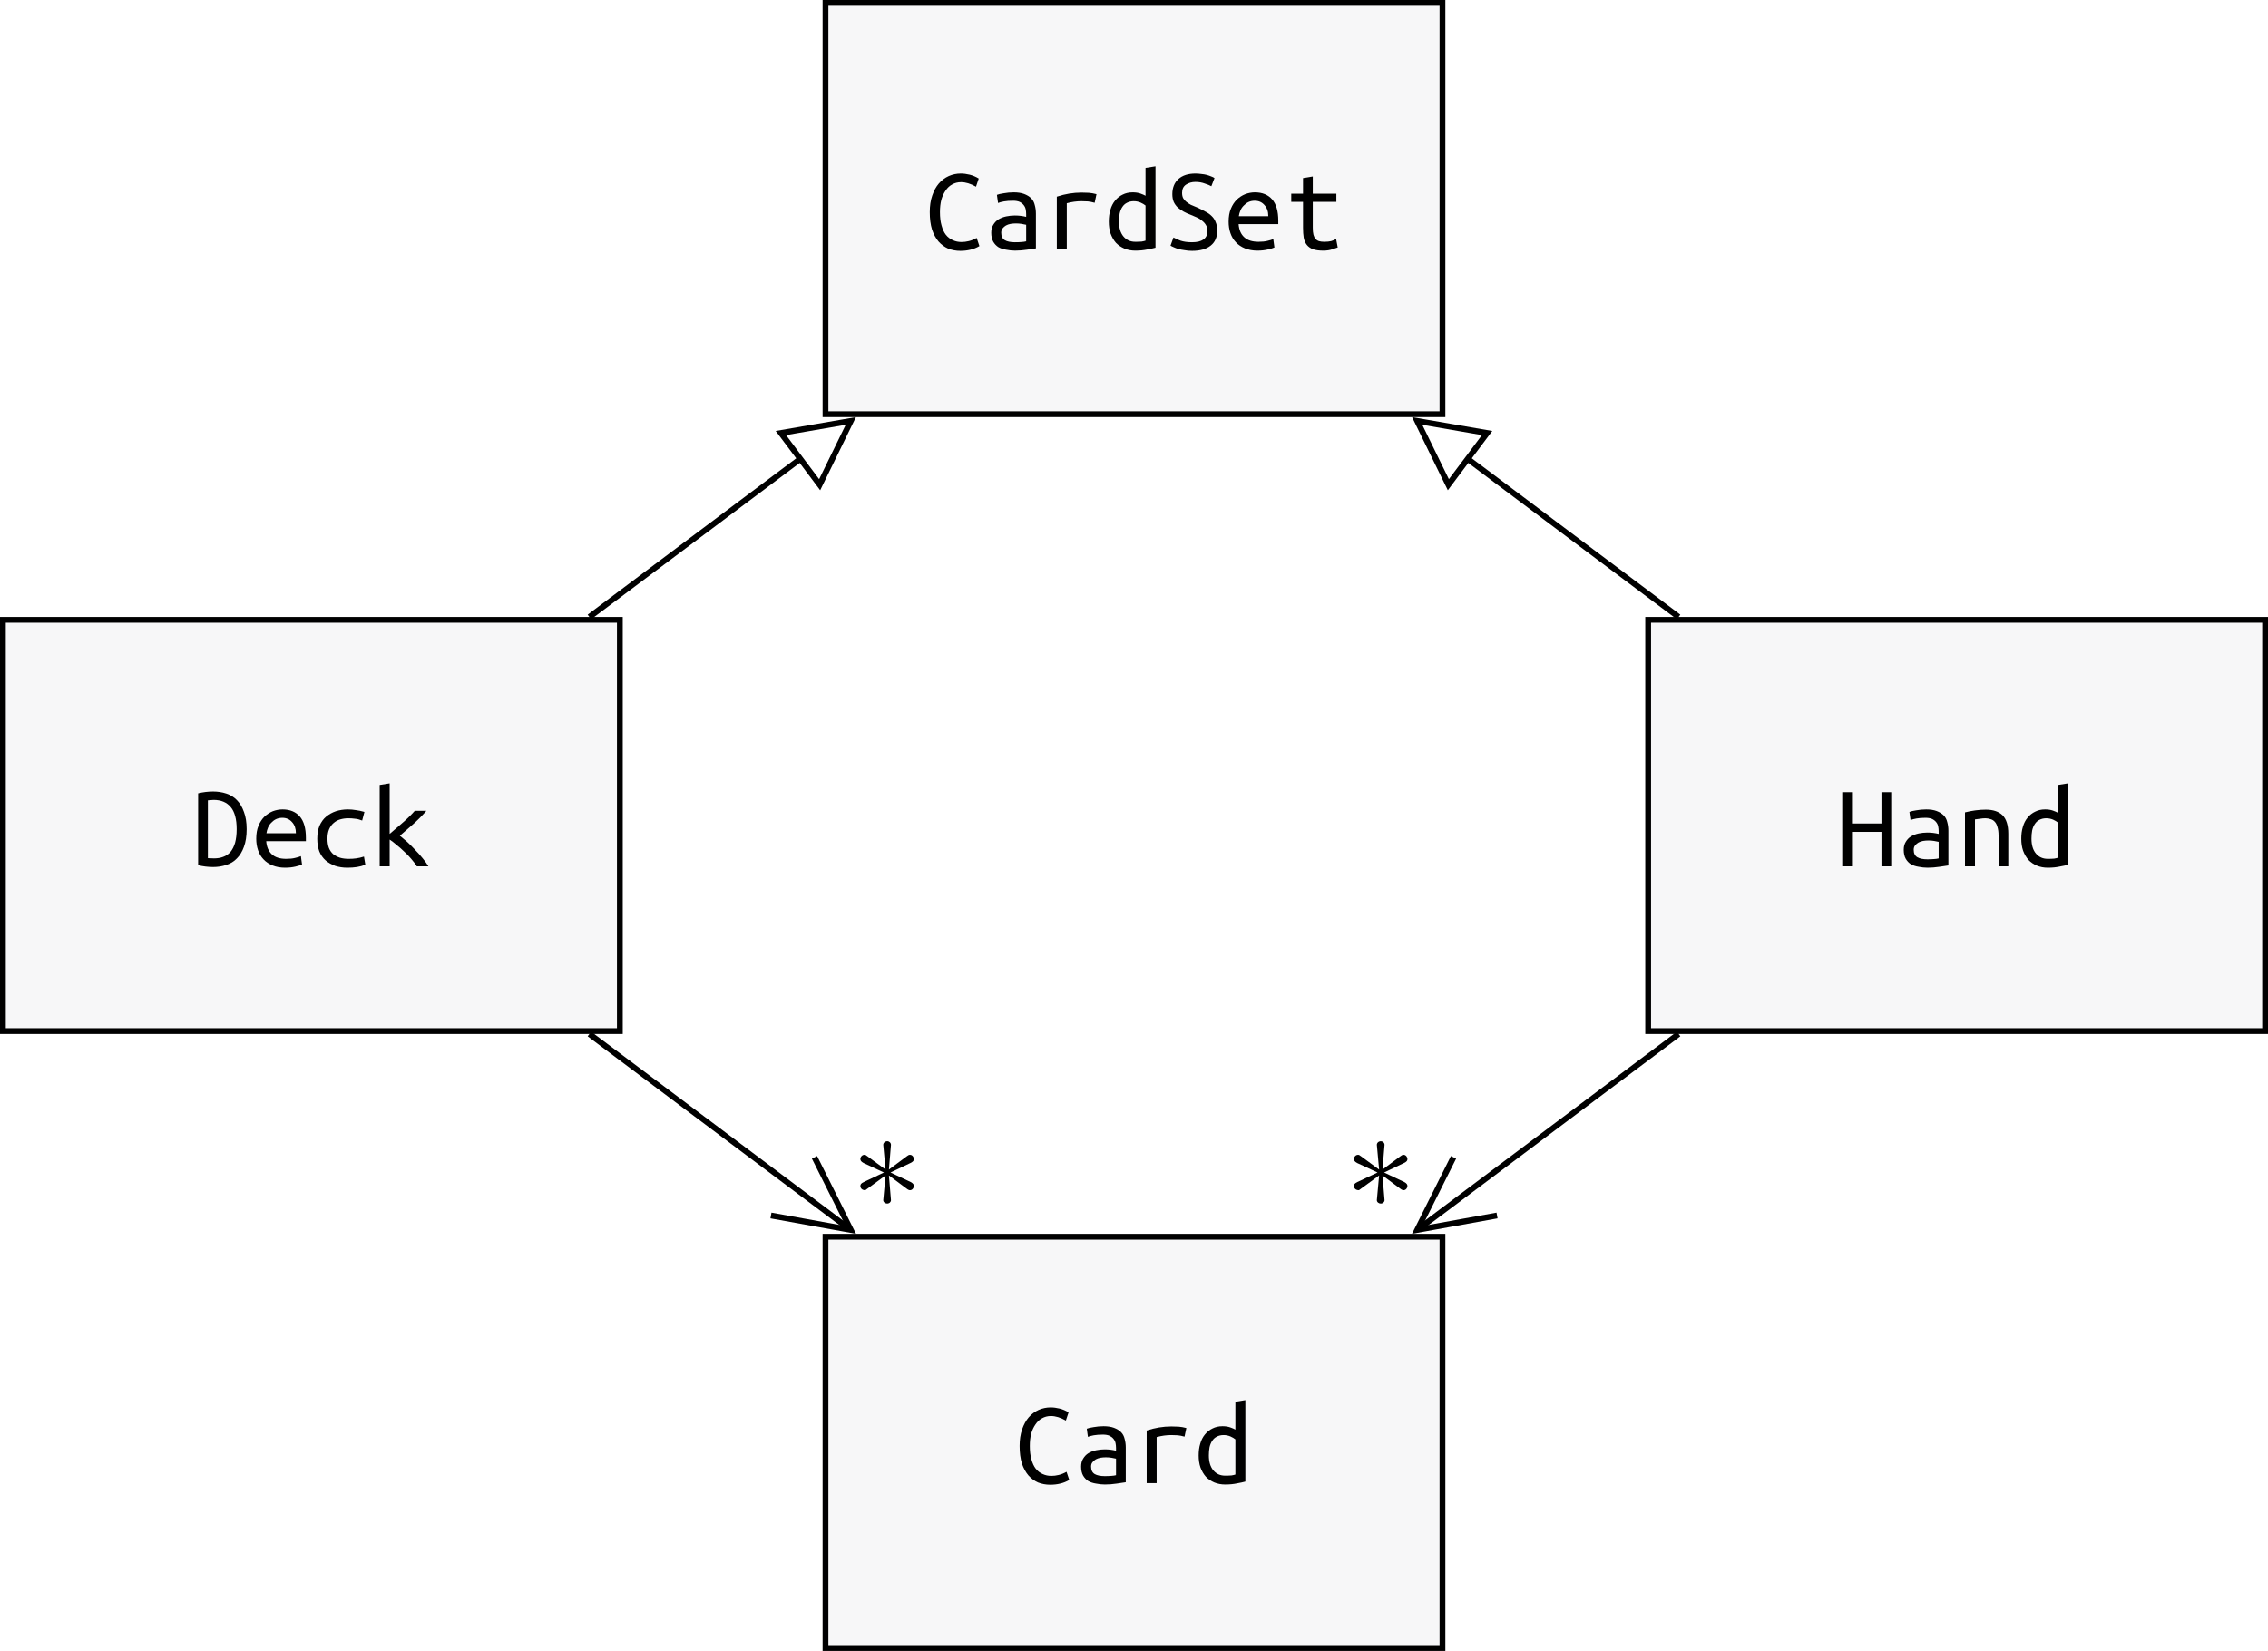
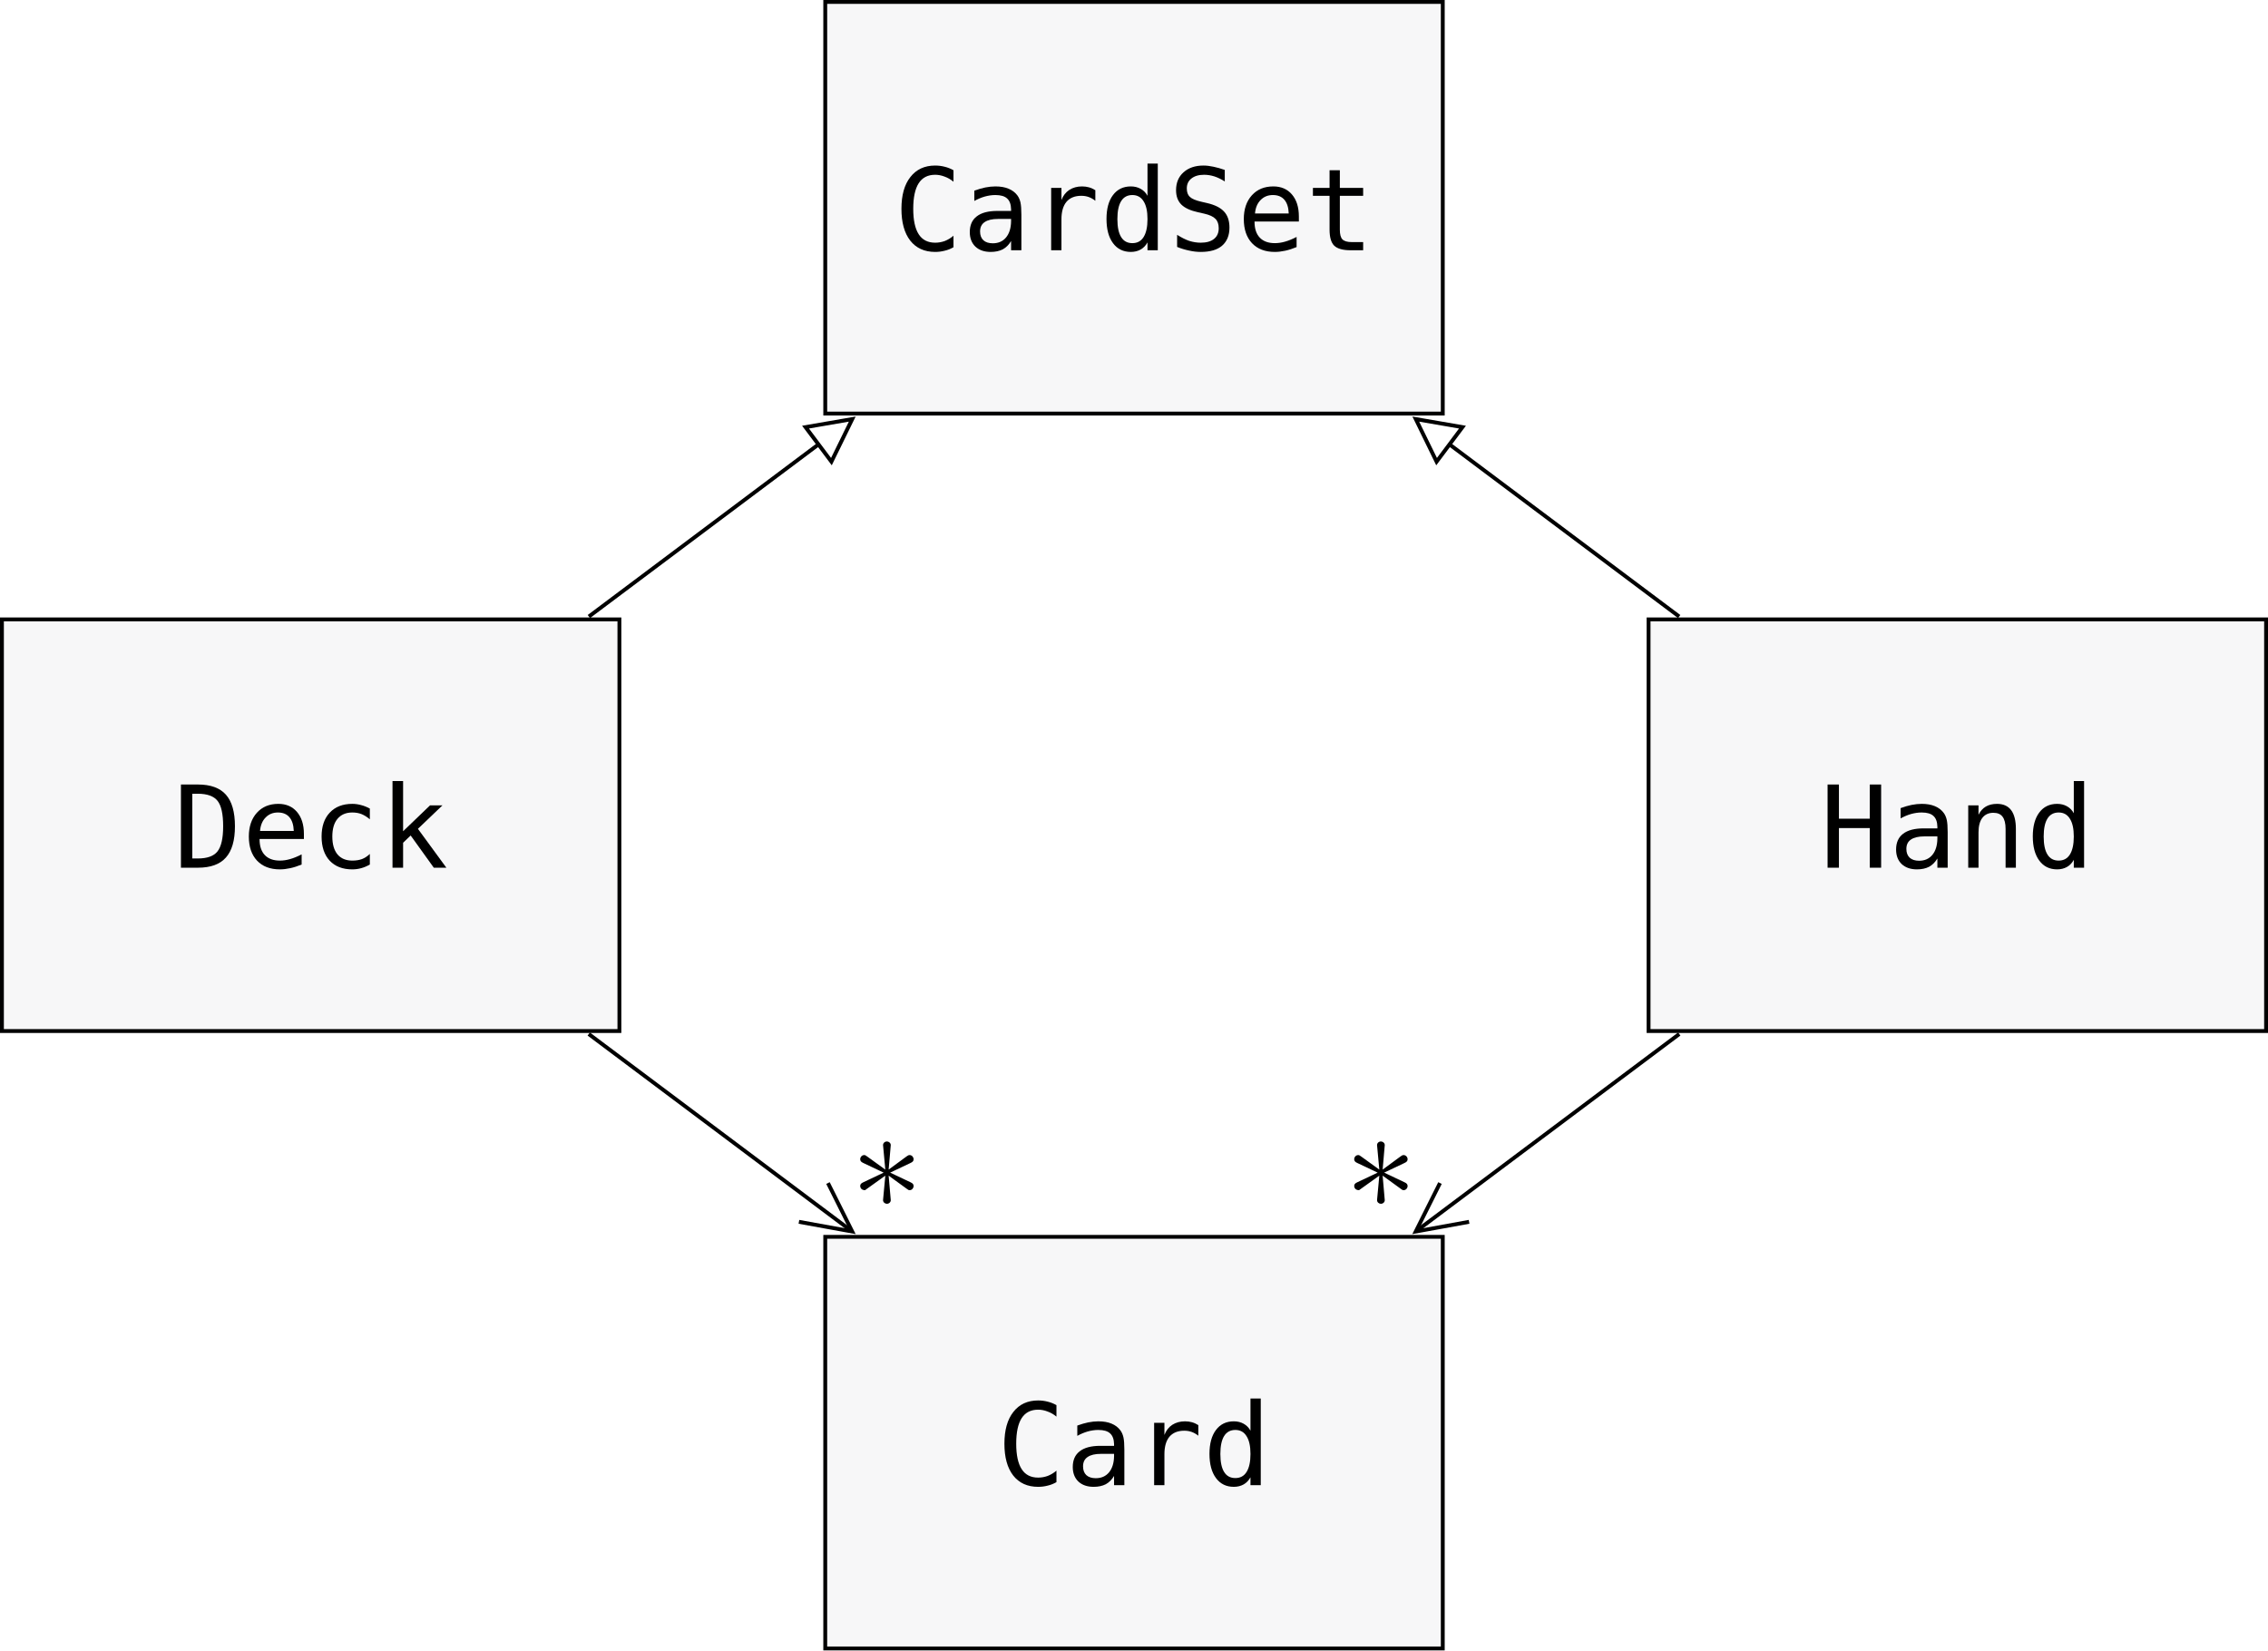
- <svg xmlns="http://www.w3.org/2000/svg" xmlns:xlink="http://www.w3.org/1999/xlink" width="156.304pt" height="113.784pt" viewBox="0 0 156.304 113.784" version="1.1">
+ <svg xmlns="http://www.w3.org/2000/svg" xmlns:xlink="http://www.w3.org/1999/xlink" width="234.257pt" height="170.477pt" viewBox="0 0 234.257 170.477" version="1.1">
  <defs>
    <g>
      <symbol overflow="visible" id="glyph0-0">
-         <path style="stroke:none;" d="M 0.406 0 L 0.406 -6.188 L 3.719 -6.188 L 3.719 0 Z M 3.297 -0.406 L 3.297 -5.781 L 0.828 -5.781 L 0.828 -0.406 Z M 3.297 -0.406 " />
+         <path style="stroke:none;" d="M 0.594 2.078 L 0.594 -8.312 L 6.484 -8.312 L 6.484 2.078 Z M 1.266 1.422 L 5.828 1.422 L 5.828 -7.641 L 1.266 -7.641 Z M 1.266 1.422 " />
      </symbol>
      <symbol overflow="visible" id="glyph0-1">
-         <path style="stroke:none;" d="M 3.797 -0.219 C 3.598 -0.102 3.391 -0.02 3.172 0.031 C 2.961 0.082 2.734 0.109 2.484 0.109 C 2.18 0.109 1.898 0.055 1.641 -0.047 C 1.391 -0.16 1.172 -0.32 0.984 -0.531 C 0.797 -0.75 0.645 -1.023 0.531 -1.359 C 0.426 -1.703 0.375 -2.102 0.375 -2.562 C 0.375 -2.988 0.43 -3.367 0.547 -3.703 C 0.66 -4.035 0.812 -4.312 1 -4.531 C 1.195 -4.758 1.426 -4.93 1.688 -5.047 C 1.945 -5.16 2.223 -5.219 2.516 -5.219 C 2.711 -5.219 2.914 -5.191 3.125 -5.141 C 3.344 -5.086 3.551 -5 3.75 -4.875 L 3.562 -4.312 C 3.195 -4.52 2.852 -4.625 2.531 -4.625 C 2.301 -4.625 2.098 -4.57 1.922 -4.469 C 1.742 -4.375 1.594 -4.234 1.469 -4.047 C 1.344 -3.867 1.242 -3.656 1.172 -3.406 C 1.109 -3.156 1.078 -2.875 1.078 -2.562 C 1.078 -2.207 1.113 -1.898 1.188 -1.641 C 1.258 -1.379 1.359 -1.164 1.484 -1 C 1.617 -0.832 1.781 -0.707 1.969 -0.625 C 2.156 -0.539 2.352 -0.5 2.562 -0.5 C 2.727 -0.5 2.895 -0.52 3.062 -0.562 C 3.238 -0.602 3.422 -0.676 3.609 -0.781 Z M 3.797 -0.219 " />
+         <path style="stroke:none;" d="M 6.172 -0.312 C 5.879 -0.145 5.578 -0.023 5.266 0.047 C 4.953 0.129 4.625 0.172 4.281 0.172 C 3.176 0.172 2.316 -0.219 1.703 -1 C 1.098 -1.781 0.797 -2.875 0.797 -4.281 C 0.797 -5.688 1.102 -6.781 1.719 -7.562 C 2.332 -8.352 3.188 -8.75 4.281 -8.75 C 4.625 -8.75 4.953 -8.707 5.266 -8.625 C 5.578 -8.551 5.879 -8.43 6.172 -8.266 L 6.172 -7.078 C 5.891 -7.316 5.582 -7.492 5.25 -7.609 C 4.926 -7.734 4.602 -7.797 4.281 -7.797 C 3.52 -7.797 2.953 -7.504 2.578 -6.922 C 2.203 -6.336 2.016 -5.457 2.016 -4.281 C 2.016 -3.113 2.203 -2.238 2.578 -1.656 C 2.953 -1.07 3.52 -0.781 4.281 -0.781 C 4.613 -0.781 4.941 -0.836 5.266 -0.953 C 5.586 -1.078 5.891 -1.258 6.172 -1.5 Z M 6.172 -0.312 " />
      </symbol>
      <symbol overflow="visible" id="glyph0-2">
-         <path style="stroke:none;" d="M 2.109 -0.484 C 2.273 -0.484 2.426 -0.488 2.562 -0.5 C 2.695 -0.508 2.805 -0.523 2.891 -0.547 L 2.891 -1.688 C 2.805 -1.707 2.703 -1.727 2.578 -1.75 C 2.453 -1.77 2.32 -1.781 2.188 -1.781 C 2.062 -1.781 1.938 -1.77 1.812 -1.75 C 1.695 -1.727 1.594 -1.691 1.5 -1.641 C 1.406 -1.586 1.328 -1.52 1.266 -1.438 C 1.203 -1.363 1.172 -1.266 1.172 -1.141 C 1.172 -0.898 1.254 -0.727 1.422 -0.625 C 1.586 -0.531 1.816 -0.484 2.109 -0.484 Z M 2.031 -3.922 C 2.32 -3.922 2.562 -3.883 2.75 -3.812 C 2.945 -3.738 3.109 -3.641 3.234 -3.516 C 3.359 -3.391 3.441 -3.234 3.484 -3.047 C 3.535 -2.867 3.562 -2.672 3.562 -2.453 L 3.562 -0.062 C 3.406 -0.039 3.195 -0.008 2.938 0.031 C 2.676 0.07 2.406 0.094 2.125 0.094 C 1.914 0.094 1.711 0.07 1.516 0.031 C 1.316 0 1.141 -0.055 0.984 -0.141 C 0.836 -0.234 0.719 -0.359 0.625 -0.516 C 0.531 -0.68 0.484 -0.891 0.484 -1.141 C 0.484 -1.359 0.531 -1.539 0.625 -1.688 C 0.719 -1.844 0.836 -1.969 0.984 -2.062 C 1.141 -2.156 1.316 -2.223 1.516 -2.266 C 1.711 -2.305 1.91 -2.328 2.109 -2.328 C 2.379 -2.328 2.641 -2.297 2.891 -2.234 L 2.891 -2.422 C 2.891 -2.535 2.879 -2.645 2.859 -2.75 C 2.836 -2.863 2.789 -2.961 2.719 -3.047 C 2.645 -3.141 2.551 -3.211 2.438 -3.266 C 2.32 -3.316 2.172 -3.344 1.984 -3.344 C 1.742 -3.344 1.535 -3.328 1.359 -3.297 C 1.18 -3.266 1.047 -3.227 0.953 -3.188 L 0.875 -3.75 C 0.969 -3.789 1.125 -3.828 1.344 -3.859 C 1.562 -3.898 1.789 -3.922 2.031 -3.922 Z M 2.031 -3.922 " />
+         <path style="stroke:none;" d="M 4.031 -3.234 L 3.688 -3.234 C 3.07 -3.234 2.609 -3.125 2.297 -2.906 C 1.984 -2.695 1.828 -2.375 1.828 -1.938 C 1.828 -1.551 1.941 -1.25 2.172 -1.031 C 2.41 -0.82 2.734 -0.719 3.141 -0.719 C 3.723 -0.719 4.18 -0.922 4.516 -1.328 C 4.848 -1.734 5.02 -2.289 5.031 -3 L 5.031 -3.234 Z M 6.094 -3.672 L 6.094 0 L 5.031 0 L 5.031 -0.953 C 4.801 -0.566 4.516 -0.281 4.172 -0.094 C 3.828 0.082 3.41 0.172 2.922 0.172 C 2.266 0.172 1.738 -0.008 1.344 -0.375 C 0.957 -0.75 0.766 -1.25 0.766 -1.875 C 0.766 -2.594 1.004 -3.133 1.484 -3.5 C 1.961 -3.875 2.672 -4.062 3.609 -4.062 L 5.031 -4.062 L 5.031 -4.234 C 5.02 -4.742 4.883 -5.113 4.625 -5.344 C 4.375 -5.582 3.969 -5.703 3.406 -5.703 C 3.039 -5.703 2.676 -5.648 2.312 -5.547 C 1.945 -5.441 1.586 -5.289 1.234 -5.094 L 1.234 -6.156 C 1.629 -6.301 2.004 -6.41 2.359 -6.484 C 2.723 -6.555 3.07 -6.594 3.406 -6.594 C 3.938 -6.594 4.391 -6.516 4.766 -6.359 C 5.148 -6.203 5.457 -5.969 5.688 -5.656 C 5.832 -5.457 5.938 -5.219 6 -4.938 C 6.062 -4.656 6.094 -4.234 6.094 -3.672 Z M 6.094 -3.672 " />
      </symbol>
      <symbol overflow="visible" id="glyph0-3">
-         <path style="stroke:none;" d="M 0.875 0 L 0.875 -3.625 C 1.438 -3.812 2.004 -3.906 2.578 -3.906 C 2.754 -3.906 2.922 -3.898 3.078 -3.891 C 3.242 -3.879 3.422 -3.848 3.609 -3.797 L 3.484 -3.203 C 3.305 -3.254 3.148 -3.285 3.016 -3.297 C 2.891 -3.305 2.742 -3.312 2.578 -3.312 C 2.242 -3.312 1.906 -3.266 1.562 -3.172 L 1.562 0 Z M 0.875 0 " />
+         <path style="stroke:none;" d="M 6.641 -5.109 C 6.422 -5.285 6.191 -5.414 5.953 -5.5 C 5.723 -5.582 5.469 -5.625 5.188 -5.625 C 4.52 -5.625 4.008 -5.414 3.656 -5 C 3.312 -4.582 3.141 -3.984 3.141 -3.203 L 3.141 0 L 2.078 0 L 2.078 -6.438 L 3.141 -6.438 L 3.141 -5.188 C 3.316 -5.645 3.586 -5.992 3.953 -6.234 C 4.328 -6.473 4.766 -6.594 5.266 -6.594 C 5.523 -6.594 5.766 -6.562 5.984 -6.5 C 6.211 -6.438 6.43 -6.336 6.641 -6.203 Z M 6.641 -5.109 " />
      </symbol>
      <symbol overflow="visible" id="glyph0-4">
-         <path style="stroke:none;" d="M 2.859 -3.016 C 2.773 -3.086 2.66 -3.156 2.516 -3.219 C 2.367 -3.281 2.211 -3.312 2.047 -3.312 C 1.867 -3.312 1.711 -3.273 1.578 -3.203 C 1.453 -3.141 1.348 -3.047 1.266 -2.922 C 1.18 -2.797 1.117 -2.645 1.078 -2.469 C 1.047 -2.301 1.031 -2.113 1.031 -1.906 C 1.031 -1.469 1.133 -1.125 1.344 -0.875 C 1.551 -0.633 1.82 -0.516 2.156 -0.516 C 2.332 -0.516 2.477 -0.52 2.594 -0.531 C 2.707 -0.551 2.797 -0.57 2.859 -0.594 Z M 2.859 -5.609 L 3.547 -5.719 L 3.547 -0.109 C 3.391 -0.066 3.195 -0.023 2.969 0.016 C 2.738 0.066 2.469 0.094 2.156 0.094 C 1.883 0.094 1.633 0.047 1.406 -0.047 C 1.188 -0.141 0.992 -0.27 0.828 -0.438 C 0.672 -0.613 0.547 -0.828 0.453 -1.078 C 0.367 -1.328 0.328 -1.602 0.328 -1.906 C 0.328 -2.207 0.363 -2.477 0.438 -2.719 C 0.508 -2.969 0.617 -3.18 0.766 -3.359 C 0.91 -3.535 1.082 -3.672 1.281 -3.766 C 1.477 -3.867 1.707 -3.922 1.969 -3.922 C 2.176 -3.922 2.352 -3.895 2.5 -3.844 C 2.656 -3.789 2.773 -3.738 2.859 -3.688 Z M 2.859 -5.609 " />
+         <path style="stroke:none;" d="M 4.938 -5.625 L 4.938 -8.953 L 6 -8.953 L 6 0 L 4.938 0 L 4.938 -0.812 C 4.758 -0.488 4.523 -0.242 4.234 -0.078 C 3.941 0.086 3.602 0.172 3.219 0.172 C 2.438 0.172 1.82 -0.129 1.375 -0.734 C 0.926 -1.336 0.703 -2.172 0.703 -3.234 C 0.703 -4.285 0.926 -5.109 1.375 -5.703 C 1.82 -6.297 2.438 -6.594 3.219 -6.594 C 3.602 -6.594 3.941 -6.508 4.234 -6.344 C 4.535 -6.176 4.77 -5.938 4.938 -5.625 Z M 1.828 -3.219 C 1.828 -2.395 1.957 -1.773 2.219 -1.359 C 2.477 -0.941 2.863 -0.734 3.375 -0.734 C 3.883 -0.734 4.27 -0.941 4.531 -1.359 C 4.801 -1.785 4.938 -2.406 4.938 -3.219 C 4.938 -4.031 4.801 -4.645 4.531 -5.062 C 4.27 -5.488 3.883 -5.703 3.375 -5.703 C 2.863 -5.703 2.477 -5.492 2.219 -5.078 C 1.957 -4.66 1.828 -4.039 1.828 -3.219 Z M 1.828 -3.219 " />
      </symbol>
      <symbol overflow="visible" id="glyph0-5">
-         <path style="stroke:none;" d="M 1.938 -0.484 C 2.281 -0.484 2.539 -0.547 2.719 -0.672 C 2.906 -0.805 3 -1.004 3 -1.266 C 3 -1.43 2.961 -1.566 2.891 -1.672 C 2.828 -1.785 2.738 -1.883 2.625 -1.969 C 2.52 -2.062 2.395 -2.141 2.25 -2.203 C 2.113 -2.266 1.977 -2.32 1.844 -2.375 C 1.676 -2.438 1.516 -2.508 1.359 -2.594 C 1.211 -2.676 1.078 -2.77 0.953 -2.875 C 0.836 -2.988 0.742 -3.117 0.672 -3.266 C 0.609 -3.422 0.578 -3.598 0.578 -3.797 C 0.578 -4.242 0.719 -4.594 1 -4.844 C 1.281 -5.094 1.672 -5.219 2.172 -5.219 C 2.305 -5.219 2.441 -5.207 2.578 -5.188 C 2.711 -5.176 2.836 -5.156 2.953 -5.125 C 3.066 -5.094 3.172 -5.055 3.266 -5.016 C 3.359 -4.984 3.43 -4.945 3.484 -4.906 L 3.266 -4.344 C 3.16 -4.406 3.008 -4.469 2.812 -4.531 C 2.625 -4.602 2.41 -4.641 2.172 -4.641 C 1.922 -4.641 1.703 -4.578 1.516 -4.453 C 1.336 -4.328 1.25 -4.141 1.25 -3.891 C 1.25 -3.742 1.273 -3.617 1.328 -3.516 C 1.379 -3.422 1.453 -3.336 1.547 -3.266 C 1.641 -3.191 1.742 -3.125 1.859 -3.062 C 1.984 -3.008 2.117 -2.953 2.266 -2.891 C 2.473 -2.797 2.66 -2.703 2.828 -2.609 C 3.004 -2.523 3.156 -2.422 3.281 -2.297 C 3.406 -2.18 3.5 -2.039 3.562 -1.875 C 3.633 -1.719 3.672 -1.52 3.672 -1.281 C 3.672 -0.832 3.52 -0.488 3.219 -0.25 C 2.914 -0.008 2.488 0.109 1.938 0.109 C 1.75 0.109 1.578 0.094 1.422 0.062 C 1.266 0.039 1.125 0.016 1 -0.016 C 0.875 -0.055 0.766 -0.098 0.672 -0.141 C 0.578 -0.18 0.504 -0.219 0.453 -0.25 L 0.656 -0.812 C 0.77 -0.75 0.93 -0.676 1.141 -0.594 C 1.359 -0.52 1.625 -0.484 1.938 -0.484 Z M 1.938 -0.484 " />
+         <path style="stroke:none;" d="M 5.828 -8.297 L 5.828 -7.109 C 5.473 -7.336 5.117 -7.508 4.766 -7.625 C 4.41 -7.738 4.051 -7.797 3.688 -7.797 C 3.133 -7.797 2.695 -7.664 2.375 -7.406 C 2.062 -7.156 1.906 -6.816 1.906 -6.391 C 1.906 -6.004 2.008 -5.711 2.219 -5.516 C 2.426 -5.316 2.816 -5.148 3.391 -5.016 L 4 -4.875 C 4.812 -4.688 5.398 -4.391 5.766 -3.984 C 6.129 -3.586 6.312 -3.039 6.312 -2.344 C 6.312 -1.531 6.055 -0.906 5.547 -0.469 C 5.047 -0.039 4.312 0.172 3.344 0.172 C 2.945 0.172 2.547 0.125 2.141 0.031 C 1.734 -0.051 1.32 -0.176 0.906 -0.344 L 0.906 -1.594 C 1.352 -1.312 1.77 -1.102 2.156 -0.969 C 2.551 -0.844 2.945 -0.781 3.344 -0.781 C 3.938 -0.781 4.395 -0.91 4.719 -1.172 C 5.039 -1.43 5.203 -1.797 5.203 -2.266 C 5.203 -2.703 5.086 -3.031 4.859 -3.25 C 4.641 -3.477 4.254 -3.656 3.703 -3.781 L 3.078 -3.922 C 2.273 -4.098 1.691 -4.367 1.328 -4.734 C 0.973 -5.098 0.797 -5.586 0.797 -6.203 C 0.797 -6.973 1.051 -7.586 1.562 -8.047 C 2.082 -8.516 2.77 -8.75 3.625 -8.75 C 3.957 -8.75 4.305 -8.707 4.672 -8.625 C 5.035 -8.551 5.422 -8.441 5.828 -8.297 Z M 5.828 -8.297 " />
      </symbol>
      <symbol overflow="visible" id="glyph0-6">
-         <path style="stroke:none;" d="M 2.141 -3.922 C 2.648 -3.922 3.047 -3.758 3.328 -3.438 C 3.609 -3.113 3.75 -2.625 3.75 -1.969 L 3.75 -1.734 L 1.016 -1.734 C 1.047 -1.336 1.176 -1.035 1.406 -0.828 C 1.633 -0.617 1.961 -0.516 2.391 -0.516 C 2.629 -0.516 2.832 -0.535 3 -0.578 C 3.176 -0.617 3.312 -0.66 3.406 -0.703 L 3.484 -0.125 C 3.398 -0.082 3.25 -0.035 3.031 0.016 C 2.82 0.066 2.582 0.094 2.312 0.094 C 1.988 0.094 1.703 0.039 1.453 -0.062 C 1.203 -0.164 0.992 -0.305 0.828 -0.484 C 0.66 -0.66 0.535 -0.867 0.453 -1.109 C 0.367 -1.359 0.328 -1.625 0.328 -1.906 C 0.328 -2.25 0.379 -2.547 0.484 -2.797 C 0.586 -3.047 0.723 -3.254 0.891 -3.422 C 1.066 -3.586 1.258 -3.711 1.469 -3.797 C 1.688 -3.879 1.91 -3.922 2.141 -3.922 Z M 3.062 -2.281 C 3.062 -2.602 2.973 -2.859 2.797 -3.047 C 2.629 -3.242 2.406 -3.344 2.125 -3.344 C 1.969 -3.344 1.82 -3.312 1.688 -3.25 C 1.562 -3.188 1.453 -3.102 1.359 -3 C 1.266 -2.906 1.191 -2.797 1.141 -2.672 C 1.086 -2.547 1.051 -2.414 1.031 -2.281 Z M 3.062 -2.281 " />
+         <path style="stroke:none;" d="M 6.391 -3.484 L 6.391 -2.969 L 1.812 -2.969 L 1.812 -2.938 C 1.812 -2.227 1.992 -1.68 2.359 -1.297 C 2.723 -0.922 3.238 -0.734 3.906 -0.734 C 4.25 -0.734 4.602 -0.785 4.969 -0.891 C 5.332 -0.992 5.727 -1.156 6.156 -1.375 L 6.156 -0.328 C 5.75 -0.16 5.359 -0.035 4.984 0.047 C 4.609 0.129 4.25 0.172 3.906 0.172 C 2.906 0.172 2.117 -0.129 1.547 -0.734 C 0.984 -1.336 0.703 -2.164 0.703 -3.219 C 0.703 -4.238 0.977 -5.055 1.531 -5.672 C 2.082 -6.285 2.82 -6.594 3.75 -6.594 C 4.562 -6.594 5.203 -6.316 5.672 -5.766 C 6.148 -5.211 6.391 -4.453 6.391 -3.484 Z M 5.344 -3.797 C 5.32 -4.422 5.172 -4.895 4.891 -5.219 C 4.617 -5.539 4.223 -5.703 3.703 -5.703 C 3.191 -5.703 2.77 -5.531 2.438 -5.188 C 2.102 -4.852 1.91 -4.391 1.859 -3.797 Z M 5.344 -3.797 " />
      </symbol>
      <symbol overflow="visible" id="glyph0-7">
-         <path style="stroke:none;" d="M 2 -3.828 L 3.625 -3.828 L 3.625 -3.266 L 2 -3.266 L 2 -1.484 C 2 -1.285 2.016 -1.125 2.047 -1 C 2.078 -0.883 2.125 -0.789 2.188 -0.719 C 2.25 -0.645 2.328 -0.594 2.422 -0.562 C 2.523 -0.531 2.645 -0.516 2.781 -0.516 C 2.977 -0.516 3.141 -0.531 3.266 -0.562 C 3.391 -0.602 3.504 -0.648 3.609 -0.703 L 3.719 -0.125 C 3.633 -0.094 3.508 -0.051 3.344 0 C 3.176 0.062 2.969 0.094 2.719 0.094 C 2.438 0.094 2.203 0.062 2.016 0 C 1.836 -0.07 1.695 -0.172 1.594 -0.297 C 1.488 -0.43 1.414 -0.598 1.375 -0.797 C 1.344 -0.992 1.328 -1.223 1.328 -1.484 L 1.328 -3.266 L 0.516 -3.266 L 0.516 -3.828 L 1.328 -3.828 L 1.328 -4.906 L 2 -5.016 Z M 2 -3.828 " />
+         <path style="stroke:none;" d="M 3.531 -8.266 L 3.531 -6.438 L 5.938 -6.438 L 5.938 -5.625 L 3.531 -5.625 L 3.531 -2.125 C 3.531 -1.645 3.617 -1.312 3.797 -1.125 C 3.984 -0.938 4.301 -0.844 4.75 -0.844 L 5.938 -0.844 L 5.938 0 L 4.641 0 C 3.848 0 3.285 -0.156 2.953 -0.469 C 2.629 -0.789 2.469 -1.344 2.469 -2.125 L 2.469 -5.625 L 0.75 -5.625 L 0.75 -6.438 L 2.469 -6.438 L 2.469 -8.266 Z M 3.531 -8.266 " />
      </symbol>
      <symbol overflow="visible" id="glyph0-8">
-         <path style="stroke:none;" d="M 3.797 -2.562 C 3.797 -2.082 3.734 -1.676 3.609 -1.344 C 3.492 -1.02 3.332 -0.754 3.125 -0.547 C 2.926 -0.336 2.68 -0.188 2.391 -0.094 C 2.109 0 1.805 0.047 1.484 0.047 C 1.141 0.047 0.797 0.004 0.453 -0.078 L 0.453 -5.031 C 0.797 -5.113 1.141 -5.156 1.484 -5.156 C 1.805 -5.156 2.109 -5.109 2.391 -5.016 C 2.68 -4.922 2.926 -4.77 3.125 -4.562 C 3.332 -4.352 3.492 -4.082 3.609 -3.75 C 3.734 -3.426 3.797 -3.031 3.797 -2.562 Z M 1.125 -0.562 C 1.258 -0.551 1.398 -0.547 1.547 -0.547 C 1.785 -0.547 2 -0.582 2.188 -0.656 C 2.383 -0.727 2.551 -0.844 2.688 -1 C 2.82 -1.164 2.926 -1.375 3 -1.625 C 3.07 -1.883 3.109 -2.195 3.109 -2.562 C 3.109 -3.25 2.973 -3.754 2.703 -4.078 C 2.43 -4.41 2.035 -4.578 1.516 -4.578 C 1.441 -4.578 1.367 -4.57 1.297 -4.562 C 1.234 -4.562 1.176 -4.555 1.125 -4.547 Z M 1.125 -0.562 " />
+         <path style="stroke:none;" d="M 2.516 -0.953 C 3.484 -0.953 4.16 -1.191 4.547 -1.672 C 4.941 -2.16 5.141 -3.031 5.141 -4.281 C 5.141 -5.551 4.945 -6.426 4.562 -6.906 C 4.176 -7.395 3.492 -7.641 2.516 -7.641 L 1.953 -7.641 L 1.953 -0.953 Z M 2.531 -8.594 C 3.844 -8.594 4.805 -8.242 5.422 -7.547 C 6.047 -6.848 6.359 -5.758 6.359 -4.281 C 6.359 -2.82 6.047 -1.742 5.422 -1.047 C 4.805 -0.348 3.844 0 2.531 0 L 0.781 0 L 0.781 -8.594 Z M 2.531 -8.594 " />
      </symbol>
      <symbol overflow="visible" id="glyph0-9">
-         <path style="stroke:none;" d="M 0.406 -1.906 C 0.406 -2.25 0.457 -2.547 0.562 -2.797 C 0.676 -3.055 0.828 -3.266 1.016 -3.422 C 1.211 -3.586 1.438 -3.711 1.688 -3.797 C 1.945 -3.879 2.223 -3.922 2.516 -3.922 C 2.703 -3.922 2.883 -3.906 3.062 -3.875 C 3.25 -3.852 3.445 -3.812 3.656 -3.75 L 3.5 -3.156 C 3.32 -3.227 3.156 -3.27 3 -3.281 C 2.852 -3.301 2.703 -3.312 2.547 -3.312 C 2.348 -3.312 2.16 -3.285 1.984 -3.234 C 1.805 -3.18 1.656 -3.098 1.531 -2.984 C 1.406 -2.879 1.301 -2.734 1.219 -2.547 C 1.145 -2.367 1.109 -2.156 1.109 -1.906 C 1.109 -1.664 1.141 -1.457 1.203 -1.281 C 1.273 -1.102 1.375 -0.957 1.5 -0.844 C 1.633 -0.738 1.789 -0.656 1.969 -0.594 C 2.156 -0.539 2.359 -0.516 2.578 -0.516 C 2.754 -0.516 2.922 -0.523 3.078 -0.547 C 3.242 -0.566 3.426 -0.609 3.625 -0.672 L 3.719 -0.109 C 3.531 -0.035 3.336 0.016 3.141 0.047 C 2.941 0.078 2.723 0.094 2.484 0.094 C 2.18 0.094 1.898 0.051 1.641 -0.031 C 1.391 -0.125 1.172 -0.25 0.984 -0.406 C 0.797 -0.57 0.648 -0.781 0.547 -1.031 C 0.453 -1.281 0.406 -1.57 0.406 -1.906 Z M 0.406 -1.906 " />
+         <path style="stroke:none;" d="M 6.109 -0.328 C 5.816 -0.16 5.52 -0.035 5.219 0.047 C 4.926 0.129 4.617 0.172 4.297 0.172 C 3.305 0.172 2.531 -0.125 1.969 -0.719 C 1.406 -1.32 1.125 -2.156 1.125 -3.219 C 1.125 -4.27 1.406 -5.094 1.969 -5.688 C 2.531 -6.289 3.305 -6.594 4.297 -6.594 C 4.609 -6.594 4.91 -6.551 5.203 -6.469 C 5.504 -6.395 5.805 -6.273 6.109 -6.109 L 6.109 -5 C 5.828 -5.238 5.547 -5.414 5.266 -5.531 C 4.984 -5.645 4.66 -5.703 4.297 -5.703 C 3.641 -5.703 3.129 -5.484 2.766 -5.047 C 2.41 -4.617 2.234 -4.008 2.234 -3.219 C 2.234 -2.426 2.41 -1.812 2.766 -1.375 C 3.129 -0.945 3.641 -0.734 4.297 -0.734 C 4.672 -0.734 5.004 -0.785 5.297 -0.891 C 5.586 -1.004 5.859 -1.18 6.109 -1.422 Z M 6.109 -0.328 " />
      </symbol>
      <symbol overflow="visible" id="glyph0-10">
-         <path style="stroke:none;" d="M 1.969 -2.109 C 2.113 -1.992 2.281 -1.852 2.469 -1.688 C 2.656 -1.52 2.836 -1.336 3.016 -1.141 C 3.203 -0.953 3.379 -0.754 3.547 -0.547 C 3.711 -0.348 3.844 -0.164 3.938 0 L 3.141 0 C 3.035 -0.164 2.906 -0.336 2.75 -0.516 C 2.594 -0.703 2.426 -0.875 2.25 -1.031 C 2.082 -1.195 1.91 -1.348 1.734 -1.484 C 1.566 -1.629 1.41 -1.75 1.266 -1.844 L 1.266 0 L 0.578 0 L 0.578 -5.609 L 1.266 -5.719 L 1.266 -2.234 C 1.566 -2.492 1.867 -2.754 2.172 -3.016 C 2.473 -3.273 2.75 -3.547 3 -3.828 L 3.797 -3.828 C 3.555 -3.547 3.27 -3.254 2.938 -2.953 C 2.602 -2.66 2.281 -2.379 1.969 -2.109 Z M 1.969 -2.109 " />
+         <path style="stroke:none;" d="M 1.359 -8.953 L 2.453 -8.953 L 2.453 -3.766 L 5.234 -6.438 L 6.516 -6.438 L 3.984 -4.016 L 6.922 0 L 5.625 0 L 3.234 -3.328 L 2.453 -2.578 L 2.453 0 L 1.359 0 Z M 1.359 -8.953 " />
      </symbol>
      <symbol overflow="visible" id="glyph0-11">
-         <path style="stroke:none;" d="M 3.078 -5.109 L 3.75 -5.109 L 3.75 0 L 3.078 0 L 3.078 -2.375 L 1.047 -2.375 L 1.047 0 L 0.375 0 L 0.375 -5.109 L 1.047 -5.109 L 1.047 -2.953 L 3.078 -2.953 Z M 3.078 -5.109 " />
+         <path style="stroke:none;" d="M 0.781 -8.594 L 1.953 -8.594 L 1.953 -5.062 L 5.141 -5.062 L 5.141 -8.594 L 6.312 -8.594 L 6.312 0 L 5.141 0 L 5.141 -4.094 L 1.953 -4.094 L 1.953 0 L 0.781 0 Z M 0.781 -8.594 " />
      </symbol>
      <symbol overflow="visible" id="glyph0-12">
-         <path style="stroke:none;" d="M 0.578 -3.719 C 0.828 -3.781 1.07 -3.828 1.312 -3.859 C 1.562 -3.891 1.797 -3.906 2.016 -3.906 C 2.523 -3.906 2.91 -3.773 3.172 -3.516 C 3.43 -3.254 3.562 -2.832 3.562 -2.25 L 3.562 0 L 2.891 0 L 2.891 -2.125 C 2.891 -2.363 2.863 -2.562 2.812 -2.719 C 2.77 -2.875 2.707 -2.992 2.625 -3.078 C 2.551 -3.16 2.457 -3.219 2.344 -3.25 C 2.227 -3.289 2.109 -3.312 1.984 -3.312 C 1.867 -3.312 1.75 -3.301 1.625 -3.281 C 1.5 -3.27 1.379 -3.254 1.266 -3.234 L 1.266 0 L 0.578 0 Z M 0.578 -3.719 " />
+         <path style="stroke:none;" d="M 6.047 -4 L 6.047 0 L 4.984 0 L 4.984 -4 C 4.984 -4.57 4.879 -4.992 4.672 -5.266 C 4.473 -5.535 4.156 -5.672 3.719 -5.672 C 3.227 -5.672 2.848 -5.492 2.578 -5.141 C 2.316 -4.797 2.188 -4.297 2.188 -3.641 L 2.188 0 L 1.125 0 L 1.125 -6.438 L 2.188 -6.438 L 2.188 -5.469 C 2.375 -5.844 2.625 -6.125 2.938 -6.312 C 3.258 -6.5 3.645 -6.594 4.094 -6.594 C 4.75 -6.594 5.238 -6.375 5.562 -5.938 C 5.883 -5.508 6.047 -4.863 6.047 -4 Z M 6.047 -4 " />
      </symbol>
      <symbol overflow="visible" id="glyph1-0">
        <path style="stroke:none;" d="" />
      </symbol>
      <symbol overflow="visible" id="glyph1-1">
-         <path style="stroke:none;" d="M 4.328 -4.391 C 4.328 -4.5 4.281 -4.578 4.109 -4.672 L 2.719 -5.328 L 4.094 -5.984 C 4.281 -6.078 4.328 -6.141 4.328 -6.266 C 4.328 -6.391 4.219 -6.547 4.062 -6.547 C 3.984 -6.547 3.969 -6.547 3.703 -6.344 L 2.609 -5.531 L 2.75 -7.234 C 2.75 -7.375 2.625 -7.484 2.5 -7.484 C 2.328 -7.484 2.219 -7.359 2.219 -7.234 L 2.375 -5.531 L 1.141 -6.438 C 1 -6.547 0.984 -6.547 0.922 -6.547 C 0.75 -6.547 0.641 -6.391 0.641 -6.266 C 0.641 -6.156 0.688 -6.078 0.859 -5.984 L 2.266 -5.328 L 0.875 -4.672 C 0.688 -4.578 0.641 -4.516 0.641 -4.391 C 0.641 -4.391 0.641 -4.109 0.984 -4.109 L 2.375 -5.125 L 2.219 -3.422 C 2.219 -3.281 2.359 -3.188 2.484 -3.188 C 2.641 -3.188 2.75 -3.297 2.75 -3.422 L 2.609 -5.125 L 3.891 -4.172 C 3.953 -4.141 3.984 -4.109 4.062 -4.109 C 4.219 -4.109 4.328 -4.266 4.328 -4.391 Z M 4.328 -4.391 " />
+         <path style="stroke:none;" d="M 6.484 -6.594 C 6.484 -6.75 6.422 -6.875 6.172 -6.984 L 4.062 -7.984 L 6.141 -8.969 C 6.422 -9.094 6.484 -9.203 6.484 -9.375 C 6.484 -9.578 6.312 -9.797 6.078 -9.797 C 5.969 -9.797 5.938 -9.797 5.562 -9.516 L 3.906 -8.297 L 4.125 -10.828 C 4.125 -11.047 3.922 -11.203 3.734 -11.203 C 3.5 -11.203 3.328 -11.031 3.328 -10.828 L 3.562 -8.297 L 1.703 -9.641 C 1.5 -9.797 1.469 -9.797 1.375 -9.797 C 1.141 -9.797 0.969 -9.578 0.969 -9.375 C 0.969 -9.219 1.031 -9.094 1.281 -8.984 L 3.391 -7.984 L 1.312 -7 C 1.031 -6.875 0.969 -6.766 0.969 -6.594 C 0.969 -6.594 0.969 -6.172 1.469 -6.172 L 3.562 -7.672 L 3.328 -5.141 C 3.328 -4.922 3.531 -4.766 3.719 -4.766 C 3.953 -4.766 4.125 -4.938 4.125 -5.141 L 3.906 -7.672 L 5.844 -6.266 C 5.922 -6.219 5.953 -6.172 6.078 -6.172 C 6.312 -6.172 6.484 -6.391 6.484 -6.594 Z M 6.484 -6.594 " />
      </symbol>
    </g>
    <clipPath id="clip1">
-       <path d="M 113 42 L 156.305 42 L 156.305 72 L 113 72 Z M 113 42 " />
+       <path d="M 170 63 L 234.258 63 L 234.258 107 L 170 107 Z M 170 63 " />
    </clipPath>
    <clipPath id="clip2">
-       <path d="M 56 85 L 100 85 L 100 113.785 L 56 113.785 Z M 56 85 " />
+       <path d="M 85 127 L 150 127 L 150 170.477 L 85 170.477 Z M 85 127 " />
    </clipPath>
  </defs>
  <g id="surface1">
-     <path style="fill-rule:nonzero;fill:rgb(96.863%,96.863%,97.255%);fill-opacity:1;stroke-width:0.399;stroke-linecap:butt;stroke-linejoin:miter;stroke:rgb(0%,0%,0%);stroke-opacity:1;stroke-miterlimit:10;" d="M -21.261 -14.175 L 21.258 -14.175 L 21.258 14.173 L -21.261 14.173 Z M -21.261 -14.175 " transform="matrix(1,0,0,-1,78.152,14.372)" />
+     <path style="fill-rule:nonzero;fill:rgb(96.863%,96.863%,97.255%);fill-opacity:1;stroke-width:0.399;stroke-linecap:butt;stroke-linejoin:miter;stroke:rgb(0%,0%,0%);stroke-opacity:1;stroke-miterlimit:10;" d="M 31.892 21.26 L -31.89 21.26 L -31.89 -21.26 L 31.892 -21.26 Z M 31.892 21.26 " transform="matrix(1,0,0,-1,117.128,21.459)" />
    <g style="fill:rgb(0%,0%,0%);fill-opacity:1;">
-       <use xlink:href="#glyph0-1" x="63.701" y="17.18" />
-       <use xlink:href="#glyph0-2" x="67.83" y="17.18" />
-       <use xlink:href="#glyph0-3" x="71.958" y="17.18" />
-       <use xlink:href="#glyph0-4" x="76.087" y="17.18" />
-       <use xlink:href="#glyph0-5" x="80.216" y="17.18" />
-       <use xlink:href="#glyph0-6" x="84.345" y="17.18" />
-       <use xlink:href="#glyph0-7" x="88.473" y="17.18" />
+       <use xlink:href="#glyph0-1" x="92.311" y="25.85" />
+       <use xlink:href="#glyph0-2" x="99.402" y="25.85" />
+       <use xlink:href="#glyph0-3" x="106.494" y="25.85" />
+       <use xlink:href="#glyph0-4" x="113.585" y="25.85" />
+       <use xlink:href="#glyph0-5" x="120.676" y="25.85" />
+       <use xlink:href="#glyph0-6" x="127.767" y="25.85" />
+       <use xlink:href="#glyph0-7" x="134.859" y="25.85" />
    </g>
-     <path style="fill-rule:nonzero;fill:rgb(96.863%,96.863%,97.255%);fill-opacity:1;stroke-width:0.399;stroke-linecap:butt;stroke-linejoin:miter;stroke:rgb(0%,0%,0%);stroke-opacity:1;stroke-miterlimit:10;" d="M -77.953 -56.694 L -35.433 -56.694 L -35.433 -28.347 L -77.953 -28.347 Z M -77.953 -56.694 " transform="matrix(1,0,0,-1,78.152,14.372)" />
+     <path style="fill-rule:nonzero;fill:rgb(96.863%,96.863%,97.255%);fill-opacity:1;stroke-width:0.399;stroke-linecap:butt;stroke-linejoin:miter;stroke:rgb(0%,0%,0%);stroke-opacity:1;stroke-miterlimit:10;" d="M -53.151 -42.521 L -116.929 -42.521 L -116.929 -85.041 L -53.151 -85.041 Z M -53.151 -42.521 " transform="matrix(1,0,0,-1,117.128,21.459)" />
    <g style="fill:rgb(0%,0%,0%);fill-opacity:1;">
-       <use xlink:href="#glyph0-8" x="13.202" y="59.708" />
-       <use xlink:href="#glyph0-6" x="17.331" y="59.708" />
-       <use xlink:href="#glyph0-9" x="21.459" y="59.708" />
-       <use xlink:href="#glyph0-10" x="25.588" y="59.708" />
+       <use xlink:href="#glyph0-8" x="17.908" y="89.629" />
+       <use xlink:href="#glyph0-6" x="24.999" y="89.629" />
+       <use xlink:href="#glyph0-9" x="32.091" y="89.629" />
+       <use xlink:href="#glyph0-10" x="39.182" y="89.629" />
    </g>
    <g clip-path="url(#clip1)" clip-rule="nonzero">
-       <path style="fill-rule:nonzero;fill:rgb(96.863%,96.863%,97.255%);fill-opacity:1;stroke-width:0.399;stroke-linecap:butt;stroke-linejoin:miter;stroke:rgb(0%,0%,0%);stroke-opacity:1;stroke-miterlimit:10;" d="M 35.434 -56.694 L 77.953 -56.694 L 77.953 -28.347 L 35.434 -28.347 Z M 35.434 -56.694 " transform="matrix(1,0,0,-1,78.152,14.372)" />
+       <path style="fill-rule:nonzero;fill:rgb(96.863%,96.863%,97.255%);fill-opacity:1;stroke-width:0.399;stroke-linecap:butt;stroke-linejoin:miter;stroke:rgb(0%,0%,0%);stroke-opacity:1;stroke-miterlimit:10;" d="M 116.931 -42.521 L 53.149 -42.521 L 53.149 -85.041 L 116.931 -85.041 Z M 116.931 -42.521 " transform="matrix(1,0,0,-1,117.128,21.459)" />
    </g>
    <g style="fill:rgb(0%,0%,0%);fill-opacity:1;">
-       <use xlink:href="#glyph0-11" x="126.587" y="59.708" />
-       <use xlink:href="#glyph0-2" x="130.716" y="59.708" />
-       <use xlink:href="#glyph0-12" x="134.844" y="59.708" />
-       <use xlink:href="#glyph0-4" x="138.973" y="59.708" />
+       <use xlink:href="#glyph0-11" x="187.986" y="89.629" />
+       <use xlink:href="#glyph0-2" x="195.077" y="89.629" />
+       <use xlink:href="#glyph0-12" x="202.169" y="89.629" />
+       <use xlink:href="#glyph0-4" x="209.26" y="89.629" />
    </g>
    <g clip-path="url(#clip2)" clip-rule="nonzero">
-       <path style="fill-rule:nonzero;fill:rgb(96.863%,96.863%,97.255%);fill-opacity:1;stroke-width:0.399;stroke-linecap:butt;stroke-linejoin:miter;stroke:rgb(0%,0%,0%);stroke-opacity:1;stroke-miterlimit:10;" d="M -21.261 -99.214 L 21.258 -99.214 L 21.258 -70.866 L -21.261 -70.866 Z M -21.261 -99.214 " transform="matrix(1,0,0,-1,78.152,14.372)" />
+       <path style="fill-rule:nonzero;fill:rgb(96.863%,96.863%,97.255%);fill-opacity:1;stroke-width:0.399;stroke-linecap:butt;stroke-linejoin:miter;stroke:rgb(0%,0%,0%);stroke-opacity:1;stroke-miterlimit:10;" d="M 31.892 -106.299 L -31.89 -106.299 L -31.89 -148.822 L 31.892 -148.822 Z M 31.892 -106.299 " transform="matrix(1,0,0,-1,117.128,21.459)" />
    </g>
    <g style="fill:rgb(0%,0%,0%);fill-opacity:1;">
-       <use xlink:href="#glyph0-1" x="69.894" y="102.219" />
-       <use xlink:href="#glyph0-2" x="74.023" y="102.219" />
-       <use xlink:href="#glyph0-3" x="78.151" y="102.219" />
-       <use xlink:href="#glyph0-4" x="82.28" y="102.219" />
+       <use xlink:href="#glyph0-1" x="102.947" y="153.409" />
+       <use xlink:href="#glyph0-2" x="110.038" y="153.409" />
+       <use xlink:href="#glyph0-3" x="117.13" y="153.409" />
+       <use xlink:href="#glyph0-4" x="124.221" y="153.409" />
    </g>
-     <path style="fill:none;stroke-width:0.399;stroke-linecap:butt;stroke-linejoin:miter;stroke:rgb(0%,0%,0%);stroke-opacity:1;stroke-miterlimit:10;" d="M -37.531 -28.148 L -23.082 -17.316 " transform="matrix(1,0,0,-1,78.152,14.372)" />
-     <path style="fill:none;stroke-width:0.399;stroke-linecap:butt;stroke-linejoin:miter;stroke:rgb(0%,0%,0%);stroke-opacity:1;stroke-miterlimit:10;" d="M 4.536 0.002 L 0.2 2.217 L 0.201 -2.216 Z M 4.536 0.002 " transform="matrix(0.80385,-0.60257,-0.60257,-0.80385,54.9913,31.74627)" />
-     <path style="fill:none;stroke-width:0.399;stroke-linecap:butt;stroke-linejoin:miter;stroke:rgb(0%,0%,0%);stroke-opacity:1;stroke-miterlimit:10;" d="M 37.532 -28.148 L 23.082 -17.316 " transform="matrix(1,0,0,-1,78.152,14.372)" />
-     <path style="fill:none;stroke-width:0.399;stroke-linecap:butt;stroke-linejoin:miter;stroke:rgb(0%,0%,0%);stroke-opacity:1;stroke-miterlimit:10;" d="M 4.536 -0.002 L 0.201 2.215 L 0.2 -2.217 Z M 4.536 -0.002 " transform="matrix(-0.80385,-0.60257,-0.60257,0.80385,101.3127,31.74627)" />
-     <path style="fill:none;stroke-width:0.399;stroke-linecap:butt;stroke-linejoin:miter;stroke:rgb(0%,0%,0%);stroke-opacity:1;stroke-miterlimit:10;" d="M -37.531 -56.894 L -19.675 -70.28 " transform="matrix(1,0,0,-1,78.152,14.372)" />
-     <path style="fill:none;stroke-width:0.399;stroke-linecap:butt;stroke-linejoin:miter;stroke:rgb(0%,0%,0%);stroke-opacity:1;stroke-miterlimit:10;" d="M -0.002 2.492 L 4.98 0.001 L 0.001 -2.492 " transform="matrix(0.80385,0.60257,0.60257,-0.80385,54.63317,81.76967)" />
-     <path style="fill:none;stroke-width:0.399;stroke-linecap:butt;stroke-linejoin:miter;stroke:rgb(0%,0%,0%);stroke-opacity:1;stroke-miterlimit:10;" d="M 37.532 -56.894 L 19.676 -70.28 " transform="matrix(1,0,0,-1,78.152,14.372)" />
-     <path style="fill:none;stroke-width:0.399;stroke-linecap:butt;stroke-linejoin:miter;stroke:rgb(0%,0%,0%);stroke-opacity:1;stroke-miterlimit:10;" d="M 0.001 2.492 L 4.979 -0.001 L -0.003 -2.491 " transform="matrix(-0.80385,0.60257,0.60257,0.80385,101.6708,81.76967)" />
+     <path style="fill:none;stroke-width:0.399;stroke-linecap:butt;stroke-linejoin:miter;stroke:rgb(0%,0%,0%);stroke-opacity:1;stroke-miterlimit:10;" d="M -56.304 -42.225 L -32.667 -24.506 " transform="matrix(1,0,0,-1,117.128,21.459)" />
+     <path style="fill:none;stroke-width:0.399;stroke-linecap:butt;stroke-linejoin:miter;stroke:rgb(0%,0%,0%);stroke-opacity:1;stroke-miterlimit:10;" d="M 4.537 -0.001 L 0.199 2.217 L 0.2 -2.215 Z M 4.537 -0.001 " transform="matrix(0.80385,-0.60272,-0.60272,-0.80385,84.37934,46.02296)" />
+     <path style="fill:none;stroke-width:0.399;stroke-linecap:butt;stroke-linejoin:miter;stroke:rgb(0%,0%,0%);stroke-opacity:1;stroke-miterlimit:10;" d="M 56.309 -42.225 L 32.669 -24.506 " transform="matrix(1,0,0,-1,117.128,21.459)" />
+     <path style="fill:none;stroke-width:0.399;stroke-linecap:butt;stroke-linejoin:miter;stroke:rgb(0%,0%,0%);stroke-opacity:1;stroke-miterlimit:10;" d="M 4.534 -0.001 L 0.2 2.216 L 0.199 -2.217 Z M 4.534 -0.001 " transform="matrix(-0.80385,-0.60272,-0.60272,0.80385,149.8786,46.02296)" />
+     <path style="fill:none;stroke-width:0.399;stroke-linecap:butt;stroke-linejoin:miter;stroke:rgb(0%,0%,0%);stroke-opacity:1;stroke-miterlimit:10;" d="M -56.319 -85.35 L -29.265 -105.627 " transform="matrix(1,0,0,-1,117.128,21.459)" />
+     <path style="fill:none;stroke-width:0.399;stroke-linecap:butt;stroke-linejoin:miter;stroke:rgb(0%,0%,0%);stroke-opacity:1;stroke-miterlimit:10;" d="M -0.001 2.489 L 4.981 -0.003 L -0 -2.492 " transform="matrix(0.80385,0.60243,0.60243,-0.80385,84.0209,124.2043)" />
+     <path style="fill:none;stroke-width:0.399;stroke-linecap:butt;stroke-linejoin:miter;stroke:rgb(0%,0%,0%);stroke-opacity:1;stroke-miterlimit:10;" d="M 56.321 -85.35 L 29.263 -105.627 " transform="matrix(1,0,0,-1,117.128,21.459)" />
+     <path style="fill:none;stroke-width:0.399;stroke-linecap:butt;stroke-linejoin:miter;stroke:rgb(0%,0%,0%);stroke-opacity:1;stroke-miterlimit:10;" d="M -0.001 2.492 L 4.984 0.001 L 0.002 -2.491 " transform="matrix(-0.80385,0.60243,0.60243,0.80385,150.2361,124.2043)" />
    <g style="fill:rgb(0%,0%,0%);fill-opacity:1;">
-       <use xlink:href="#glyph1-1" x="58.653" y="86.139" />
+       <use xlink:href="#glyph1-1" x="87.88" y="129.11" />
    </g>
    <g style="fill:rgb(0%,0%,0%);fill-opacity:1;">
-       <use xlink:href="#glyph1-1" x="92.669" y="86.139" />
+       <use xlink:href="#glyph1-1" x="138.904" y="129.11" />
    </g>
  </g>
</svg>
